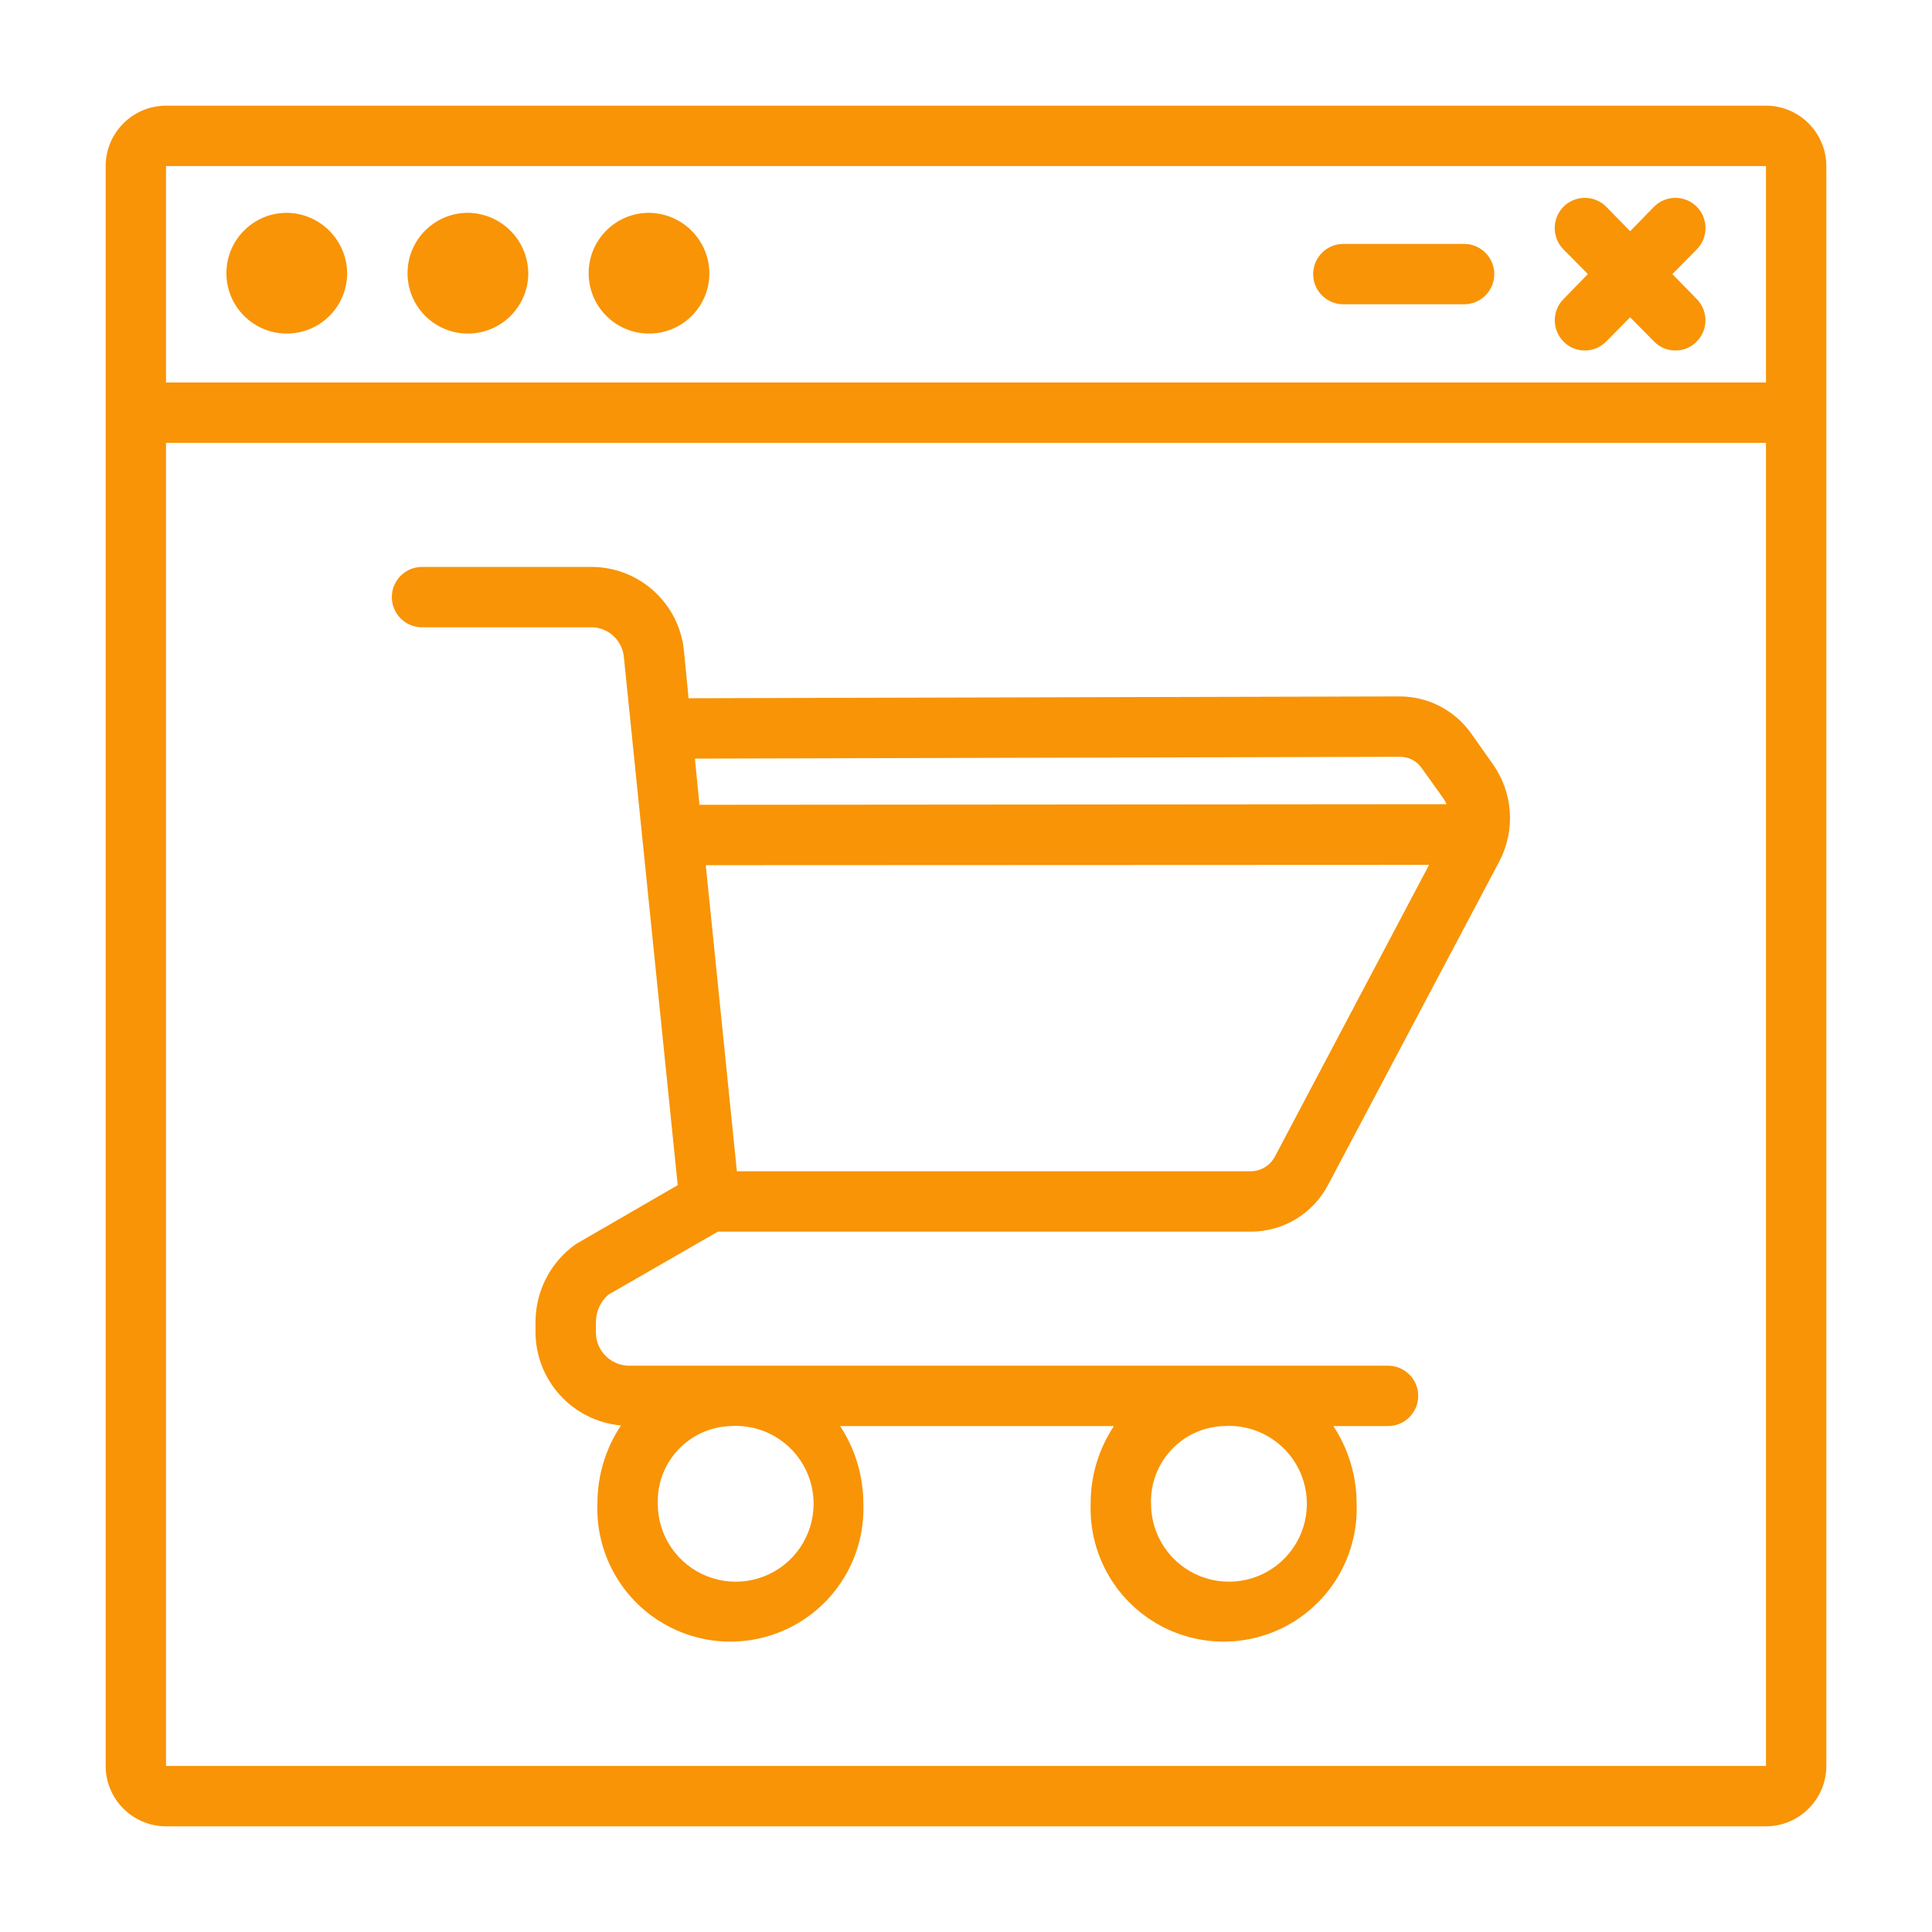
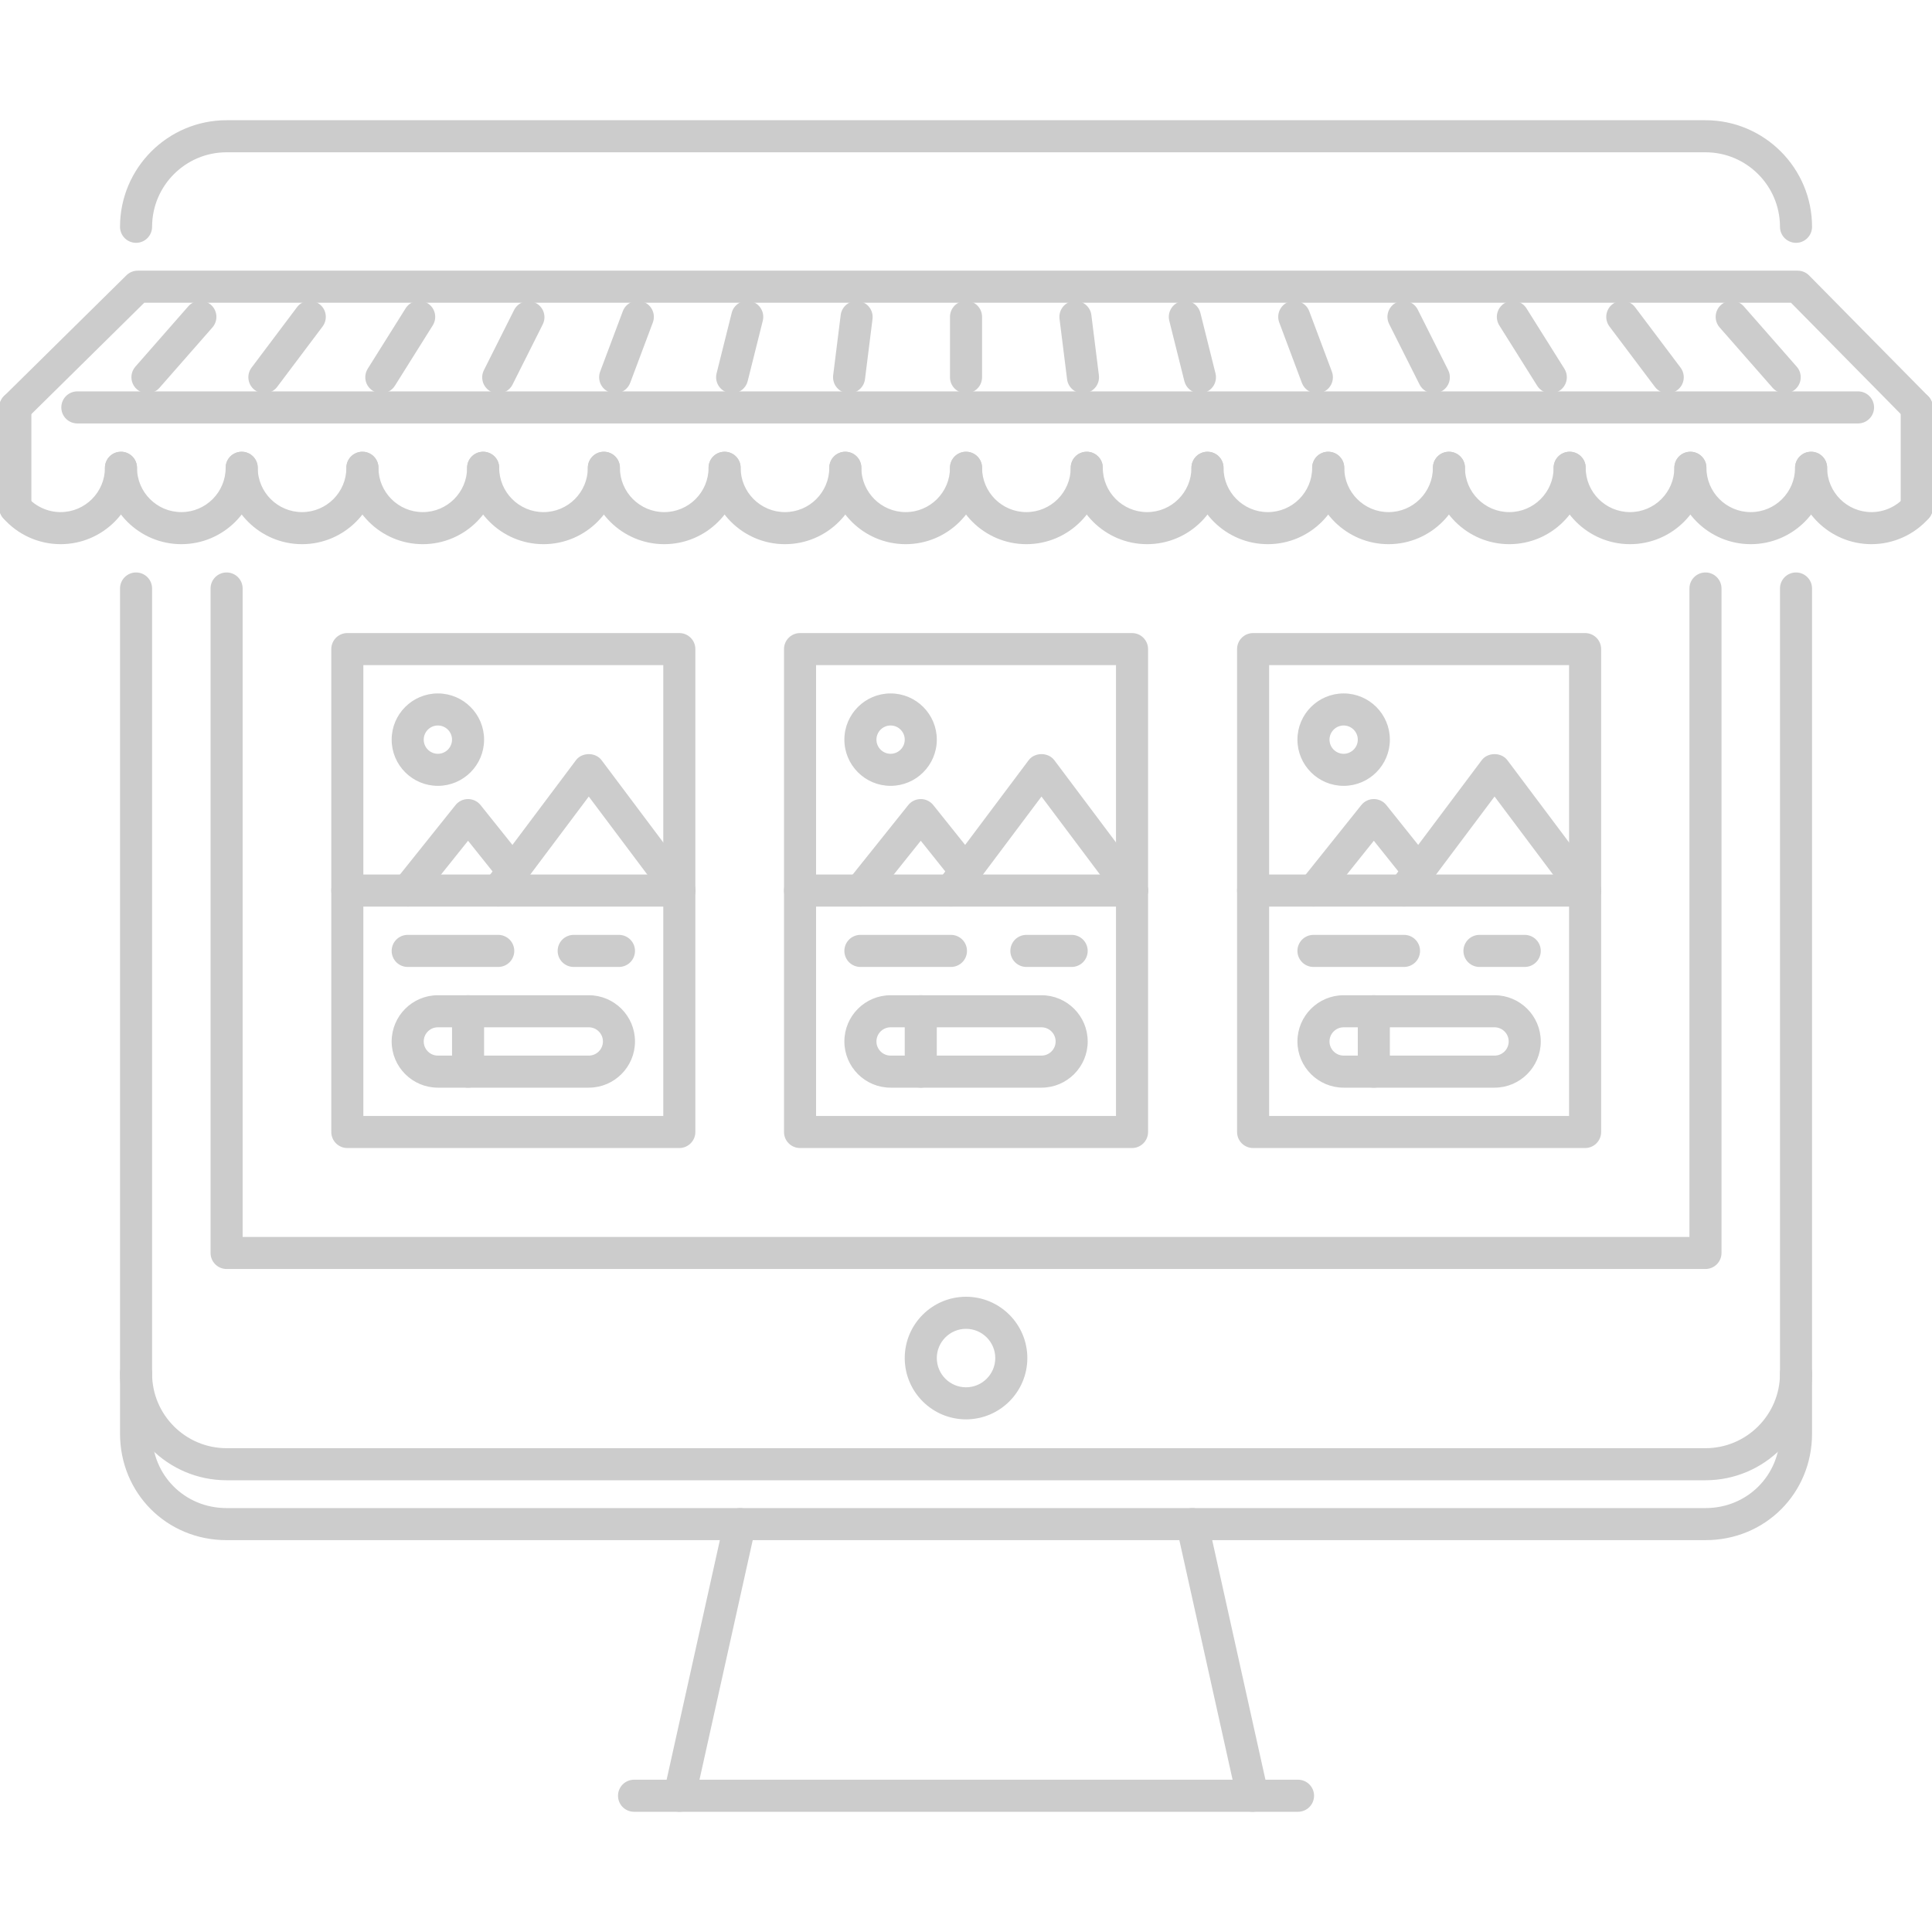
- <svg xmlns="http://www.w3.org/2000/svg" fill="#f89406" width="800px" height="800px" viewBox="0 0 64 64">
+ <svg xmlns="http://www.w3.org/2000/svg" width="800px" height="800px" viewBox="0 0 1024 1024" fill="#ccc" class="icon" version="1.1" stroke="#ccc">
  <g id="SVGRepo_bgCarrier" stroke-width="0" />
  <g id="SVGRepo_tracerCarrier" stroke-linecap="round" stroke-linejoin="round" />
  <g id="SVGRepo_iconCarrier">
-     <g data-name="12 site" id="_12_site">
-       <path d="M17.5,9.08a2,2,0,1,1-2-2.03A2.021,2.021,0,0,1,17.5,9.08Z" />
-       <path d="M11.5,9.08a2,2,0,1,1-2-2.03A2.021,2.021,0,0,1,11.5,9.08Z" />
-       <path d="M23.5,9.08a2,2,0,1,1-2-2.03A2.021,2.021,0,0,1,23.5,9.08Z" />
-       <path d="M58.5,3.5H5.5a2.006,2.006,0,0,0-2,2v53a2.006,2.006,0,0,0,2,2h53a2.006,2.006,0,0,0,2-2V5.5A2.006,2.006,0,0,0,58.5,3.5Zm0,55H5.5V14.67h53Zm0-45.83H5.5V5.5h53Z" />
-       <path d="M56.21,9.91a1,1,0,0,1-.01,1.41.96.96,0,0,1-.7.29.976.976,0,0,1-.71-.3l-.79-.8-.79.8a.976.976,0,0,1-.71.3.96.96,0,0,1-.7-.29,1,1,0,0,1-.01-1.41l.81-.83-.81-.82a1.008,1.008,0,0,1,.01-1.42,1,1,0,0,1,1.41.01l.79.81.79-.81a1,1,0,0,1,1.41-.01,1.008,1.008,0,0,1,.01,1.42l-.81.82Z" />
-       <path d="M49.5,9.08a1,1,0,0,1-1,1h-4a1,1,0,0,1,0-2h4A1,1,0,0,1,49.5,9.08Z" />
-       <path d="M20.15,42.89l3.63-2.09H41.45A2.889,2.889,0,0,0,44,39.24l5.67-10.71a3.089,3.089,0,0,0-.22-3.22l-.72-1.02a2.906,2.906,0,0,0-2.34-1.22h-.01l-23.57.06-.15-1.54a3.084,3.084,0,0,0-3.03-2.81H13.98a1,1,0,0,0,0,2h5.65a1.09,1.09,0,0,1,1.04,1.02l1.78,17.46-3.37,1.95a3.158,3.158,0,0,0-1.34,2.6v.28a3.113,3.113,0,0,0,2.83,3.13,4.653,4.653,0,0,0-.78,2.59,4.408,4.408,0,1,0,8.81,0,4.684,4.684,0,0,0-.77-2.57H36.9a4.6,4.6,0,0,0-.77,2.57,4.408,4.408,0,1,0,8.81,0,4.684,4.684,0,0,0-.77-2.57h1.81a1,1,0,0,0,0-2H20.79a1.107,1.107,0,0,1-1.05-1.15v-.28A1.211,1.211,0,0,1,20.15,42.89ZM42.24,38.3a.915.915,0,0,1-.79.5H24.41L23.38,28.66l23.96-.01Zm4.14-13.23h.01a.87.87,0,0,1,.71.38l.73,1.02c.03.05.06.11.09.17l-24.75.02-.15-1.53ZM40.53,47.24a2.581,2.581,0,1,1-2.4,2.57A2.494,2.494,0,0,1,40.53,47.24Zm-16.34,0a2.581,2.581,0,1,1-2.4,2.57A2.494,2.494,0,0,1,24.19,47.24Z" />
-     </g>
+     <path d="M512.014 751.792c-17.636 0-31.986-14.34-31.986-31.992s14.348-31.994 31.986-31.994c17.638 0 31.996 14.342 31.996 31.994s-14.358 31.992-31.996 31.992z m0-47.988c-8.818 0-15.988 7.186-15.988 15.996s7.17 15.996 15.988 15.996c8.82 0 16-7.186 16-15.996s-7.18-15.996-16-15.996zM360.156 959.782a8.012 8.012 0 0 1-7.82-9.73l31.994-143.97c0.96-4.312 5.288-6.966 9.544-6.078a8.012 8.012 0 0 1 6.076 9.544l-31.994 143.97a7.994 7.994 0 0 1-7.8 6.264zM663.89 959.782a8 8 0 0 1-7.81-6.264l-31.994-143.97a8.012 8.012 0 0 1 6.076-9.544c4.344-0.904 8.594 1.782 9.546 6.078l31.992 143.97a8.01 8.01 0 0 1-7.81 9.73z" fill="" />
+     <path d="M687.978 959.782H336.06a7.992 7.992 0 0 1-7.998-7.998 7.994 7.994 0 0 1 7.998-7.998h351.918c4.422 0 8 3.578 8 7.998a7.994 7.994 0 0 1-8 7.998zM903.936 672.092H120.104c-4.422 0-8-3.578-8-7.998V311.916a7.994 7.994 0 0 1 8-7.998 7.994 7.994 0 0 1 7.998 7.998v344.178h767.834V311.916a7.994 7.994 0 0 1 8-7.998 7.994 7.994 0 0 1 7.998 7.998v352.178a7.994 7.994 0 0 1-7.998 7.998z" fill="" />
+     <path d="M903.936 784.068H120.104c-30.87 0-55.988-25.12-55.988-55.988V311.916a7.994 7.994 0 0 1 7.998-7.998 7.994 7.994 0 0 1 7.998 7.998V728.08c0 22.056 17.942 39.992 39.992 39.992h783.832c22.056 0 39.99-17.936 39.99-39.992V311.916a7.994 7.994 0 0 1 7.998-7.998c4.422 0 8 3.578 8 7.998V728.08c0 30.87-25.122 55.988-55.988 55.988zM951.924 128.206a7.994 7.994 0 0 1-7.998-7.998c0-22.05-17.934-39.992-39.99-39.992H120.104c-22.05 0-39.992 17.942-39.992 39.992a7.994 7.994 0 0 1-7.998 7.998 7.994 7.994 0 0 1-7.998-7.998c0-30.87 25.12-55.988 55.988-55.988h783.832c30.868 0 55.988 25.12 55.988 55.988a7.996 7.996 0 0 1-8 7.998z" fill="" />
+     <path d="M903.936 815.812H120.104c-31.392 0-55.988-24.59-55.988-55.988v-31.994a7.994 7.994 0 0 1 7.998-7.998 7.994 7.994 0 0 1 7.998 7.998v31.994c0 22.432 17.566 39.99 39.992 39.99h783.832c22.432 0 39.99-17.558 39.99-39.99V728.08a7.994 7.994 0 0 1 7.998-7.998c4.422 0 8 3.578 8 7.998v31.744c0 31.398-24.59 55.988-55.988 55.988zM360.054 607.98H184.09a7.994 7.994 0 0 1-7.998-8V344.036a7.994 7.994 0 0 1 7.998-7.998h175.962c4.422 0 8 3.576 8 7.998V599.98c0 4.422-3.576 8-7.998 8z m-167.966-15.996h159.966V352.034H192.088v239.95z" fill="" />
+     <path d="M312.064 575.986h-79.982c-13.232 0-23.996-10.764-23.996-23.994 0-13.232 10.762-23.996 23.996-23.996h79.982c13.232 0 23.996 10.764 23.996 23.996 0 13.23-10.764 23.994-23.996 23.994z m-79.982-31.994a8.008 8.008 0 0 0-7.998 8 8.008 8.008 0 0 0 7.998 7.998h79.982c4.414 0 8-3.594 8-7.998 0-4.406-3.584-8-8-8h-79.982zM360.054 480.006H184.09a7.994 7.994 0 0 1-7.998-7.998 7.994 7.994 0 0 1 7.998-7.998h175.962c4.422 0 8 3.578 8 7.998a7.992 7.992 0 0 1-7.998 7.998z" fill="" />
+     <path d="M360.062 480.006a7.96 7.96 0 0 1-6.404-3.202l-41.594-55.45-41.592 55.45a7.974 7.974 0 0 1-11.194 1.602 7.986 7.986 0 0 1-1.602-11.194l47.99-63.986c3.016-4.032 9.78-4.032 12.794 0l47.99 63.986a7.986 7.986 0 0 1-1.6 11.194 7.96 7.96 0 0 1-4.788 1.6z" fill="" />
+     <path d="M216.076 480.006a7.982 7.982 0 0 1-4.992-1.748 8.014 8.014 0 0 1-1.25-11.248l31.994-39.992a8.01 8.01 0 0 1 6.248-3 8.02 8.02 0 0 1 6.25 3.008l23.746 29.698a7.994 7.994 0 0 1-1.258 11.24 8.006 8.006 0 0 1-11.24-1.258l-17.496-21.886-25.744 32.19a8.02 8.02 0 0 1-6.258 2.996zM232.082 416.02c-13.232 0-23.996-10.764-23.996-23.994 0-13.232 10.762-23.996 23.996-23.996 13.232 0 23.994 10.764 23.994 23.996 0 13.23-10.764 23.994-23.994 23.994z m0-31.992a8.002 8.002 0 0 0-7.998 7.998 8.004 8.004 0 0 0 7.998 7.998 8.004 8.004 0 0 0 7.998-7.998 8.004 8.004 0 0 0-7.998-7.998zM264.074 512h-47.99a7.994 7.994 0 0 1-7.998-7.998 7.994 7.994 0 0 1 7.998-7.998h47.99a7.994 7.994 0 0 1 7.998 7.998 7.994 7.994 0 0 1-7.998 7.998zM328.062 512h-23.996a7.994 7.994 0 0 1-7.998-7.998 7.994 7.994 0 0 1 7.998-7.998h23.996a7.994 7.994 0 0 1 7.998 7.998 7.994 7.994 0 0 1-7.998 7.998zM248.078 575.986a7.994 7.994 0 0 1-7.998-7.998v-31.994a7.994 7.994 0 0 1 7.998-7.998 7.994 7.994 0 0 1 7.998 7.998v31.994a7.992 7.992 0 0 1-7.998 7.998zM599.998 607.98H424.04c-4.42 0-8-3.578-8-8V344.036a7.994 7.994 0 0 1 8-7.998h175.958a7.994 7.994 0 0 1 7.998 7.998V599.98c0 4.422-3.578 8-7.998 8z m-167.958-15.996H592V352.034h-159.96v239.95z" fill="" />
+     <path d="M552.008 575.986h-79.976c-13.232 0-23.996-10.764-23.996-23.994 0-13.232 10.764-23.996 23.996-23.996h79.976c13.232 0 23.994 10.764 23.994 23.996 0 13.23-10.762 23.994-23.994 23.994z m-79.976-31.994c-4.414 0-8 3.594-8 8a8.01 8.01 0 0 0 8 7.998h79.976a8.014 8.014 0 0 0 7.998-7.998c0-4.406-3.594-8-7.998-8h-79.976zM599.998 480.006H424.04c-4.42 0-8-3.576-8-7.998a7.994 7.994 0 0 1 8-7.998h175.958a7.994 7.994 0 0 1 7.998 7.998 7.994 7.994 0 0 1-7.998 7.998z" fill="" />
+     <path d="M599.998 480.006a7.994 7.994 0 0 1-6.406-3.202l-41.584-55.45-41.586 55.45a7.972 7.972 0 0 1-11.192 1.602 7.986 7.986 0 0 1-1.6-11.194l47.976-63.986c3.03-4.032 9.778-4.032 12.808 0l47.99 63.986a8.008 8.008 0 0 1-6.406 12.794z" fill="" />
+     <path d="M456.026 480.006a7.982 7.982 0 0 1-4.992-1.748 8.014 8.014 0 0 1-1.25-11.248l31.992-39.992a8.012 8.012 0 0 1 6.25-3 8.02 8.02 0 0 1 6.248 3.008l23.746 29.698a7.996 7.996 0 1 1-12.498 9.982l-17.496-21.886-25.746 32.19a8.006 8.006 0 0 1-6.254 2.996zM472.032 416.02c-13.232 0-23.996-10.764-23.996-23.994 0-13.232 10.764-23.996 23.996-23.996s23.996 10.764 23.996 23.996c-0.002 13.23-10.766 23.994-23.996 23.994z m0-31.992c-4.414 0-8 3.584-8 7.998 0 4.412 3.586 7.998 8 7.998s7.998-3.586 7.998-7.998a8.004 8.004 0 0 0-7.998-7.998zM504.024 512h-47.99a7.994 7.994 0 0 1-7.998-7.998 7.994 7.994 0 0 1 7.998-7.998h47.99a7.994 7.994 0 0 1 7.998 7.998 7.994 7.994 0 0 1-7.998 7.998zM568.004 512h-23.994c-4.422 0-8-3.578-8-7.998a7.994 7.994 0 0 1 8-7.998h23.994a7.992 7.992 0 0 1 7.998 7.998 7.994 7.994 0 0 1-7.998 7.998zM488.028 575.986c-4.422 0-8-3.576-8-7.998v-31.994a7.994 7.994 0 0 1 8-7.998 7.994 7.994 0 0 1 7.998 7.998v31.994a7.994 7.994 0 0 1-7.998 7.998z" fill="" />
+     <path d="M840.134 607.98h-175.962a7.994 7.994 0 0 1-7.998-8V344.036a7.994 7.994 0 0 1 7.998-7.998h175.962c4.422 0 8 3.576 8 7.998V599.98c0 4.422-3.578 8-8 8z m-167.964-15.996h159.966V352.034h-159.966v239.95z" fill="" />
+     <path d="M792.146 575.986h-79.984c-13.232 0-23.996-10.764-23.996-23.994 0-13.232 10.764-23.996 23.996-23.996h79.984c13.23 0 23.994 10.764 23.994 23.996 0 13.23-10.764 23.994-23.994 23.994z m-79.984-31.994a8.014 8.014 0 0 0-7.998 8 8.014 8.014 0 0 0 7.998 7.998h79.984a8.014 8.014 0 0 0 7.996-7.998c0-4.406-3.592-8-7.996-8h-79.984zM840.134 480.006h-175.962a7.994 7.994 0 0 1-7.998-7.998 7.994 7.994 0 0 1 7.998-7.998h175.962c4.422 0 8 3.578 8 7.998a7.994 7.994 0 0 1-8 7.998z" fill="" />
+     <path d="M840.134 480.006a7.99 7.99 0 0 1-6.404-3.202l-41.584-55.45-41.586 55.45a7.986 7.986 0 0 1-11.202 1.602 8.01 8.01 0 0 1-1.61-11.194l47.99-63.986c3.032-4.032 9.78-4.032 12.81 0l47.99 63.986a8.01 8.01 0 0 1-6.404 12.794z" fill="" />
+     <path d="M696.166 480.006a7.984 7.984 0 0 1-5-1.748 8.01 8.01 0 0 1-1.25-11.248l31.994-39.992a7.996 7.996 0 0 1 12.498 0.008l23.744 29.698a8 8 0 0 1-1.25 11.24 7.984 7.984 0 0 1-11.248-1.258l-17.496-21.886-25.744 32.19a8.002 8.002 0 0 1-6.248 2.996zM712.162 416.02c-13.232 0-23.996-10.764-23.996-23.994 0-13.232 10.764-23.996 23.996-23.996 13.23 0 23.994 10.764 23.994 23.996 0 13.23-10.764 23.994-23.994 23.994z m0-31.992a8.008 8.008 0 0 0-7.998 7.998c0 4.412 3.592 7.998 7.998 7.998s7.998-3.586 7.998-7.998a8.008 8.008 0 0 0-7.998-7.998zM744.154 512h-47.988c-4.422 0-8-3.578-8-7.998a7.994 7.994 0 0 1 8-7.998h47.988c4.422 0 8 3.576 8 7.998a7.994 7.994 0 0 1-8 7.998zM808.142 512h-23.996a7.994 7.994 0 0 1-7.998-7.998 7.994 7.994 0 0 1 7.998-7.998h23.996a7.994 7.994 0 0 1 7.998 7.998 7.994 7.994 0 0 1-7.998 7.998zM728.158 575.986a7.994 7.994 0 0 1-7.998-7.998v-31.994a7.994 7.994 0 0 1 7.998-7.998 7.994 7.994 0 0 1 7.998 7.998v31.994a7.992 7.992 0 0 1-7.998 7.998z" fill="" />
+     <path d="M8.128 223.936a7.996 7.996 0 0 1-5.618-13.692l64.862-63.986a7.994 7.994 0 0 1 5.618-2.304H952.8c2.14 0 4.188 0.86 5.704 2.382l63.112 63.986a8.008 8.008 0 0 1-0.078 11.31c-3.138 3.102-8.186 3.07-11.326-0.078L949.46 159.948H76.27L13.744 221.63a7.954 7.954 0 0 1-5.616 2.306z" fill="" />
+     <path d="M32.122 287.922a39.986 39.986 0 0 1-30.088-13.654 8 8 0 0 1 0.758-11.288c3.296-2.904 8.35-2.576 11.288 0.758a23.974 23.974 0 0 0 18.042 8.188c13.232 0 23.996-10.764 23.996-23.996a7.994 7.994 0 0 1 8-7.998 7.994 7.994 0 0 1 7.998 7.998c-0.002 22.05-17.944 39.992-39.994 39.992z" fill="" />
+     <path d="M96.108 287.922c-22.048 0-39.992-17.942-39.992-39.992a7.994 7.994 0 0 1 8-7.998 7.994 7.994 0 0 1 7.998 7.998c0 13.232 10.764 23.996 23.994 23.996 13.232 0 23.996-10.764 23.996-23.996a7.994 7.994 0 0 1 7.998-7.998 7.994 7.994 0 0 1 7.998 7.998c0 22.05-17.94 39.992-39.992 39.992z" fill="" />
+     <path d="M160.096 287.922c-22.05 0-39.992-17.942-39.992-39.992a7.994 7.994 0 0 1 7.998-7.998 7.994 7.994 0 0 1 7.998 7.998c0 13.232 10.764 23.996 23.996 23.996s23.996-10.764 23.996-23.996a7.994 7.994 0 0 1 7.998-7.998 7.994 7.994 0 0 1 7.998 7.998c-0.002 22.05-17.942 39.992-39.992 39.992z" fill="" />
+     <path d="M224.084 287.922c-22.05 0-39.992-17.942-39.992-39.992a7.994 7.994 0 0 1 7.998-7.998 7.994 7.994 0 0 1 7.998 7.998c0 13.232 10.764 23.996 23.996 23.996 13.23 0 23.994-10.764 23.994-23.996a7.994 7.994 0 0 1 7.998-7.998c4.422 0 8 3.578 8 7.998-0.002 22.05-17.944 39.992-39.992 39.992z" fill="" />
+     <path d="M288.07 287.922c-22.05 0-39.992-17.942-39.992-39.992a7.994 7.994 0 0 1 7.998-7.998c4.422 0 8 3.578 8 7.998 0 13.232 10.762 23.996 23.996 23.996 13.232 0 23.994-10.764 23.994-23.996 0-4.42 3.578-7.998 8-7.998s8 3.578 8 7.998c-0.004 22.05-17.946 39.992-39.996 39.992z" fill="" />
+     <path d="M352.056 287.922c-22.05 0-39.992-17.942-39.992-39.992 0-4.42 3.578-7.998 8-7.998s8 3.578 8 7.998c0 13.232 10.762 23.996 23.994 23.996s23.996-10.764 23.996-23.996a7.994 7.994 0 0 1 8-7.998 7.994 7.994 0 0 1 7.998 7.998c-0.004 22.05-17.946 39.992-39.996 39.992z" fill="" />
+     <path d="M416.042 287.922c-22.048 0-39.992-17.942-39.992-39.992a7.994 7.994 0 0 1 8-7.998 7.994 7.994 0 0 1 7.998 7.998c0 13.232 10.764 23.996 23.994 23.996 13.232 0 23.996-10.764 23.996-23.996 0-4.42 3.578-7.998 7.998-7.998s7.998 3.578 7.998 7.998c0 22.05-17.942 39.992-39.992 39.992z" fill="" />
+     <path d="M480.03 287.922c-22.05 0-39.992-17.942-39.992-39.992 0-4.42 3.578-7.998 7.998-7.998s7.998 3.578 7.998 7.998c0 13.232 10.764 23.996 23.996 23.996 13.224 0 23.988-10.764 23.988-23.996a7.994 7.994 0 0 1 7.998-7.998c4.422 0 8 3.578 8 7.998-0.002 22.05-17.936 39.992-39.986 39.992z" fill="" />
+     <path d="M544.01 287.922c-22.05 0-39.994-17.942-39.994-39.992a7.994 7.994 0 0 1 7.998-7.998c4.422 0 8 3.578 8 7.998 0 13.232 10.764 23.996 23.996 23.996 13.23 0 23.994-10.764 23.994-23.996a7.994 7.994 0 0 1 7.998-7.998c4.422 0 8 3.578 8 7.998 0 22.05-17.934 39.992-39.992 39.992z" fill="" />
+     <path d="M607.996 287.922c-22.058 0-39.992-17.942-39.992-39.992a7.994 7.994 0 0 1 7.998-7.998c4.422 0 8 3.578 8 7.998 0 13.232 10.762 23.996 23.994 23.996s23.994-10.764 23.994-23.996a7.994 7.994 0 0 1 8-7.998 7.994 7.994 0 0 1 7.998 7.998c0 22.05-17.936 39.992-39.992 39.992z" fill="" />
+     <path d="M671.982 287.922c-22.058 0-39.992-17.942-39.992-39.992a7.994 7.994 0 0 1 8-7.998 7.994 7.994 0 0 1 7.998 7.998c0 13.232 10.764 23.996 23.994 23.996 13.232 0 23.996-10.764 23.996-23.996a7.994 7.994 0 0 1 7.998-7.998 7.994 7.994 0 0 1 7.998 7.998c0 22.05-17.932 39.992-39.992 39.992z" fill="" />
+     <path d="M735.97 287.922c-22.058 0-39.992-17.942-39.992-39.992a7.994 7.994 0 0 1 7.998-7.998 7.994 7.994 0 0 1 7.998 7.998c0 13.232 10.764 23.996 23.996 23.996 13.23 0 23.994-10.764 23.994-23.996 0-4.42 3.576-7.998 7.998-7.998s7.998 3.578 7.998 7.998c0 22.05-17.932 39.992-39.99 39.992z" fill="" />
+     <path d="M799.956 287.922c-22.056 0-39.99-17.942-39.99-39.992 0-4.42 3.576-7.998 7.998-7.998s7.998 3.578 7.998 7.998c0 13.232 10.764 23.996 23.994 23.996 13.232 0 23.996-10.764 23.996-23.996a7.994 7.994 0 0 1 7.998-7.998 7.994 7.994 0 0 1 7.998 7.998c0 22.05-17.934 39.992-39.992 39.992z" fill="" />
+     <path d="M863.944 287.922c-22.058 0-39.992-17.942-39.992-39.992a7.994 7.994 0 0 1 7.998-7.998 7.994 7.994 0 0 1 7.998 7.998c0 13.232 10.764 23.996 23.996 23.996 13.23 0 23.994-10.764 23.994-23.996a7.994 7.994 0 0 1 7.998-7.998c4.422 0 8 3.578 8 7.998 0 22.05-17.934 39.992-39.992 39.992z" fill="" />
+     <path d="M927.93 287.922c-22.058 0-39.992-17.942-39.992-39.992a7.994 7.994 0 0 1 7.998-7.998c4.422 0 8 3.578 8 7.998 0 13.232 10.762 23.996 23.994 23.996s23.994-10.764 23.994-23.996a7.994 7.994 0 0 1 8-7.998 7.994 7.994 0 0 1 7.998 7.998c0 22.05-17.934 39.992-39.992 39.992z" fill="" />
+     <path d="M991.916 287.922c-22.058 0-39.992-17.942-39.992-39.992a7.994 7.994 0 0 1 8-7.998 7.994 7.994 0 0 1 7.998 7.998c0 13.232 10.764 23.996 23.994 23.996a24.04 24.04 0 0 0 18.028-8.156c2.906-3.318 7.968-3.63 11.294-0.704a8.008 8.008 0 0 1 0.704 11.294 40.1 40.1 0 0 1-30.026 13.562z" fill="" />
+     <path d="M8.128 277.002c-4.422 0-8-3.578-8-7.998v-53.068a7.994 7.994 0 0 1 8-7.998 7.994 7.994 0 0 1 7.998 7.998v53.068a7.994 7.994 0 0 1-7.998 7.998z" fill="" />
+     <path d="M984.792 223.936H40.996a7.994 7.994 0 0 1-7.998-8 7.994 7.994 0 0 1 7.998-7.998h943.798a7.994 7.994 0 0 1 7.998 7.998c0 4.422-3.58 8-8 8z" fill="" />
+     <path d="M1015.912 277.064c-4.422 0-8-3.578-8-7.998v-53.13a7.994 7.994 0 0 1 8-7.998 7.994 7.994 0 0 1 7.998 7.998v53.13a7.994 7.994 0 0 1-7.998 7.998z" fill="" />
+     <path d="M140.124 207.938a7.936 7.936 0 0 1-4.796-1.61 7.988 7.988 0 0 1-1.586-11.192L157.8 163.142a7.974 7.974 0 0 1 11.192-1.586 7.99 7.99 0 0 1 1.586 11.194L146.52 204.744a7.976 7.976 0 0 1-6.396 3.194z" fill="" />
+     <path d="M202.102 207.938a7.89 7.89 0 0 1-4.242-1.226 7.986 7.986 0 0 1-2.522-11.02l20.066-31.994a7.982 7.982 0 0 1 11.02-2.524 7.988 7.988 0 0 1 2.522 11.022l-20.066 31.994a7.974 7.974 0 0 1-6.778 3.748z" fill="" />
+     <path d="M264.066 208a7.95 7.95 0 0 1-3.578-0.852 7.986 7.986 0 0 1-3.562-10.73l15.998-31.87a7.988 7.988 0 0 1 10.732-3.562 7.99 7.99 0 0 1 3.562 10.732l-15.996 31.87a8.008 8.008 0 0 1-7.156 4.412z" fill="" />
+     <path d="M326.054 207.938c-0.938 0-1.882-0.164-2.812-0.508a8.008 8.008 0 0 1-4.678-10.302l12.004-31.992c1.554-4.148 6.164-6.204 10.302-4.68a8.01 8.01 0 0 1 4.68 10.302l-12.006 31.994a8 8 0 0 1-7.49 5.186z" fill="" />
+     <path d="M388.056 207.938c-0.64 0-1.296-0.078-1.944-0.242a7.986 7.986 0 0 1-5.82-9.694l7.998-31.992a7.964 7.964 0 0 1 9.694-5.82 7.986 7.986 0 0 1 5.82 9.694l-8 31.994a7.984 7.984 0 0 1-7.748 6.06z" fill="" />
+     <path d="M450.036 207.938a8 8 0 0 1-7.944-8.99l4-31.992a7.998 7.998 0 0 1 15.872 1.982l-4 31.994a8.004 8.004 0 0 1-7.928 7.006z" fill="" />
+     <path d="M512.014 207.938a7.994 7.994 0 0 1-7.998-7.998V167.948c0-4.422 3.578-8 7.998-8 4.422 0 8 3.578 8 8V199.94a7.992 7.992 0 0 1-8 7.998z" fill="" />
+     <path d="M78.144 207.938a8 8 0 0 1-6.014-13.27l28.056-31.994a8.016 8.016 0 0 1 11.288-0.742 8.002 8.002 0 0 1 0.742 11.288L84.16 205.214a7.996 7.996 0 0 1-6.016 2.724z" fill="" />
+     <path d="M883.94 207.954a8 8 0 0 1-6.39-3.186L853.46 172.758a7.998 7.998 0 1 1 12.78-9.624l24.088 32.01a7.996 7.996 0 0 1-6.388 12.81z" fill="" />
+     <path d="M821.952 207.954a8.012 8.012 0 0 1-6.78-3.748l-20.09-32.01a7.99 7.99 0 0 1 2.532-11.022c3.716-2.318 8.67-1.226 11.03 2.524l20.09 32.01a7.99 7.99 0 0 1-2.532 11.02 7.994 7.994 0 0 1-4.25 1.226z" fill="" />
+     <path d="M759.964 207.954a7.964 7.964 0 0 1-7.138-4.404l-16.092-32.01a7.994 7.994 0 0 1 3.546-10.74 7.98 7.98 0 0 1 10.732 3.554l16.09 32.01a7.99 7.99 0 0 1-7.138 11.59z" fill="" />
+     <path d="M697.978 207.954a7.984 7.984 0 0 1-7.484-5.194l-11.996-32.01a7.994 7.994 0 0 1 4.67-10.294c4.108-1.516 8.748 0.532 10.294 4.688l11.996 32.008a7.99 7.99 0 0 1-7.48 10.802z" fill="" />
+     <path d="M635.99 207.954a7.996 7.996 0 0 1-7.764-6.06l-7.998-32.01a8.01 8.01 0 0 1 5.826-9.694c4.294-1.118 8.624 1.532 9.702 5.82l7.998 32.008a8.01 8.01 0 0 1-7.764 9.936z" fill="" />
+     <path d="M573.986 207.954a7.99 7.99 0 0 1-7.918-7.006l-4-32.01a8 8 0 0 1 6.952-8.928c4.078-0.554 8.374 2.546 8.92 6.946l4 32.008a8 8 0 0 1-7.954 8.99z" fill="" />
+     <path d="M945.926 207.954a7.98 7.98 0 0 1-6.014-2.724L911.824 173.22a8.014 8.014 0 0 1 0.734-11.288 8.02 8.02 0 0 1 11.294 0.742l28.086 32.01a8.014 8.014 0 0 1-0.734 11.288 8.006 8.006 0 0 1-5.278 1.982z" fill="" />
  </g>
</svg>
